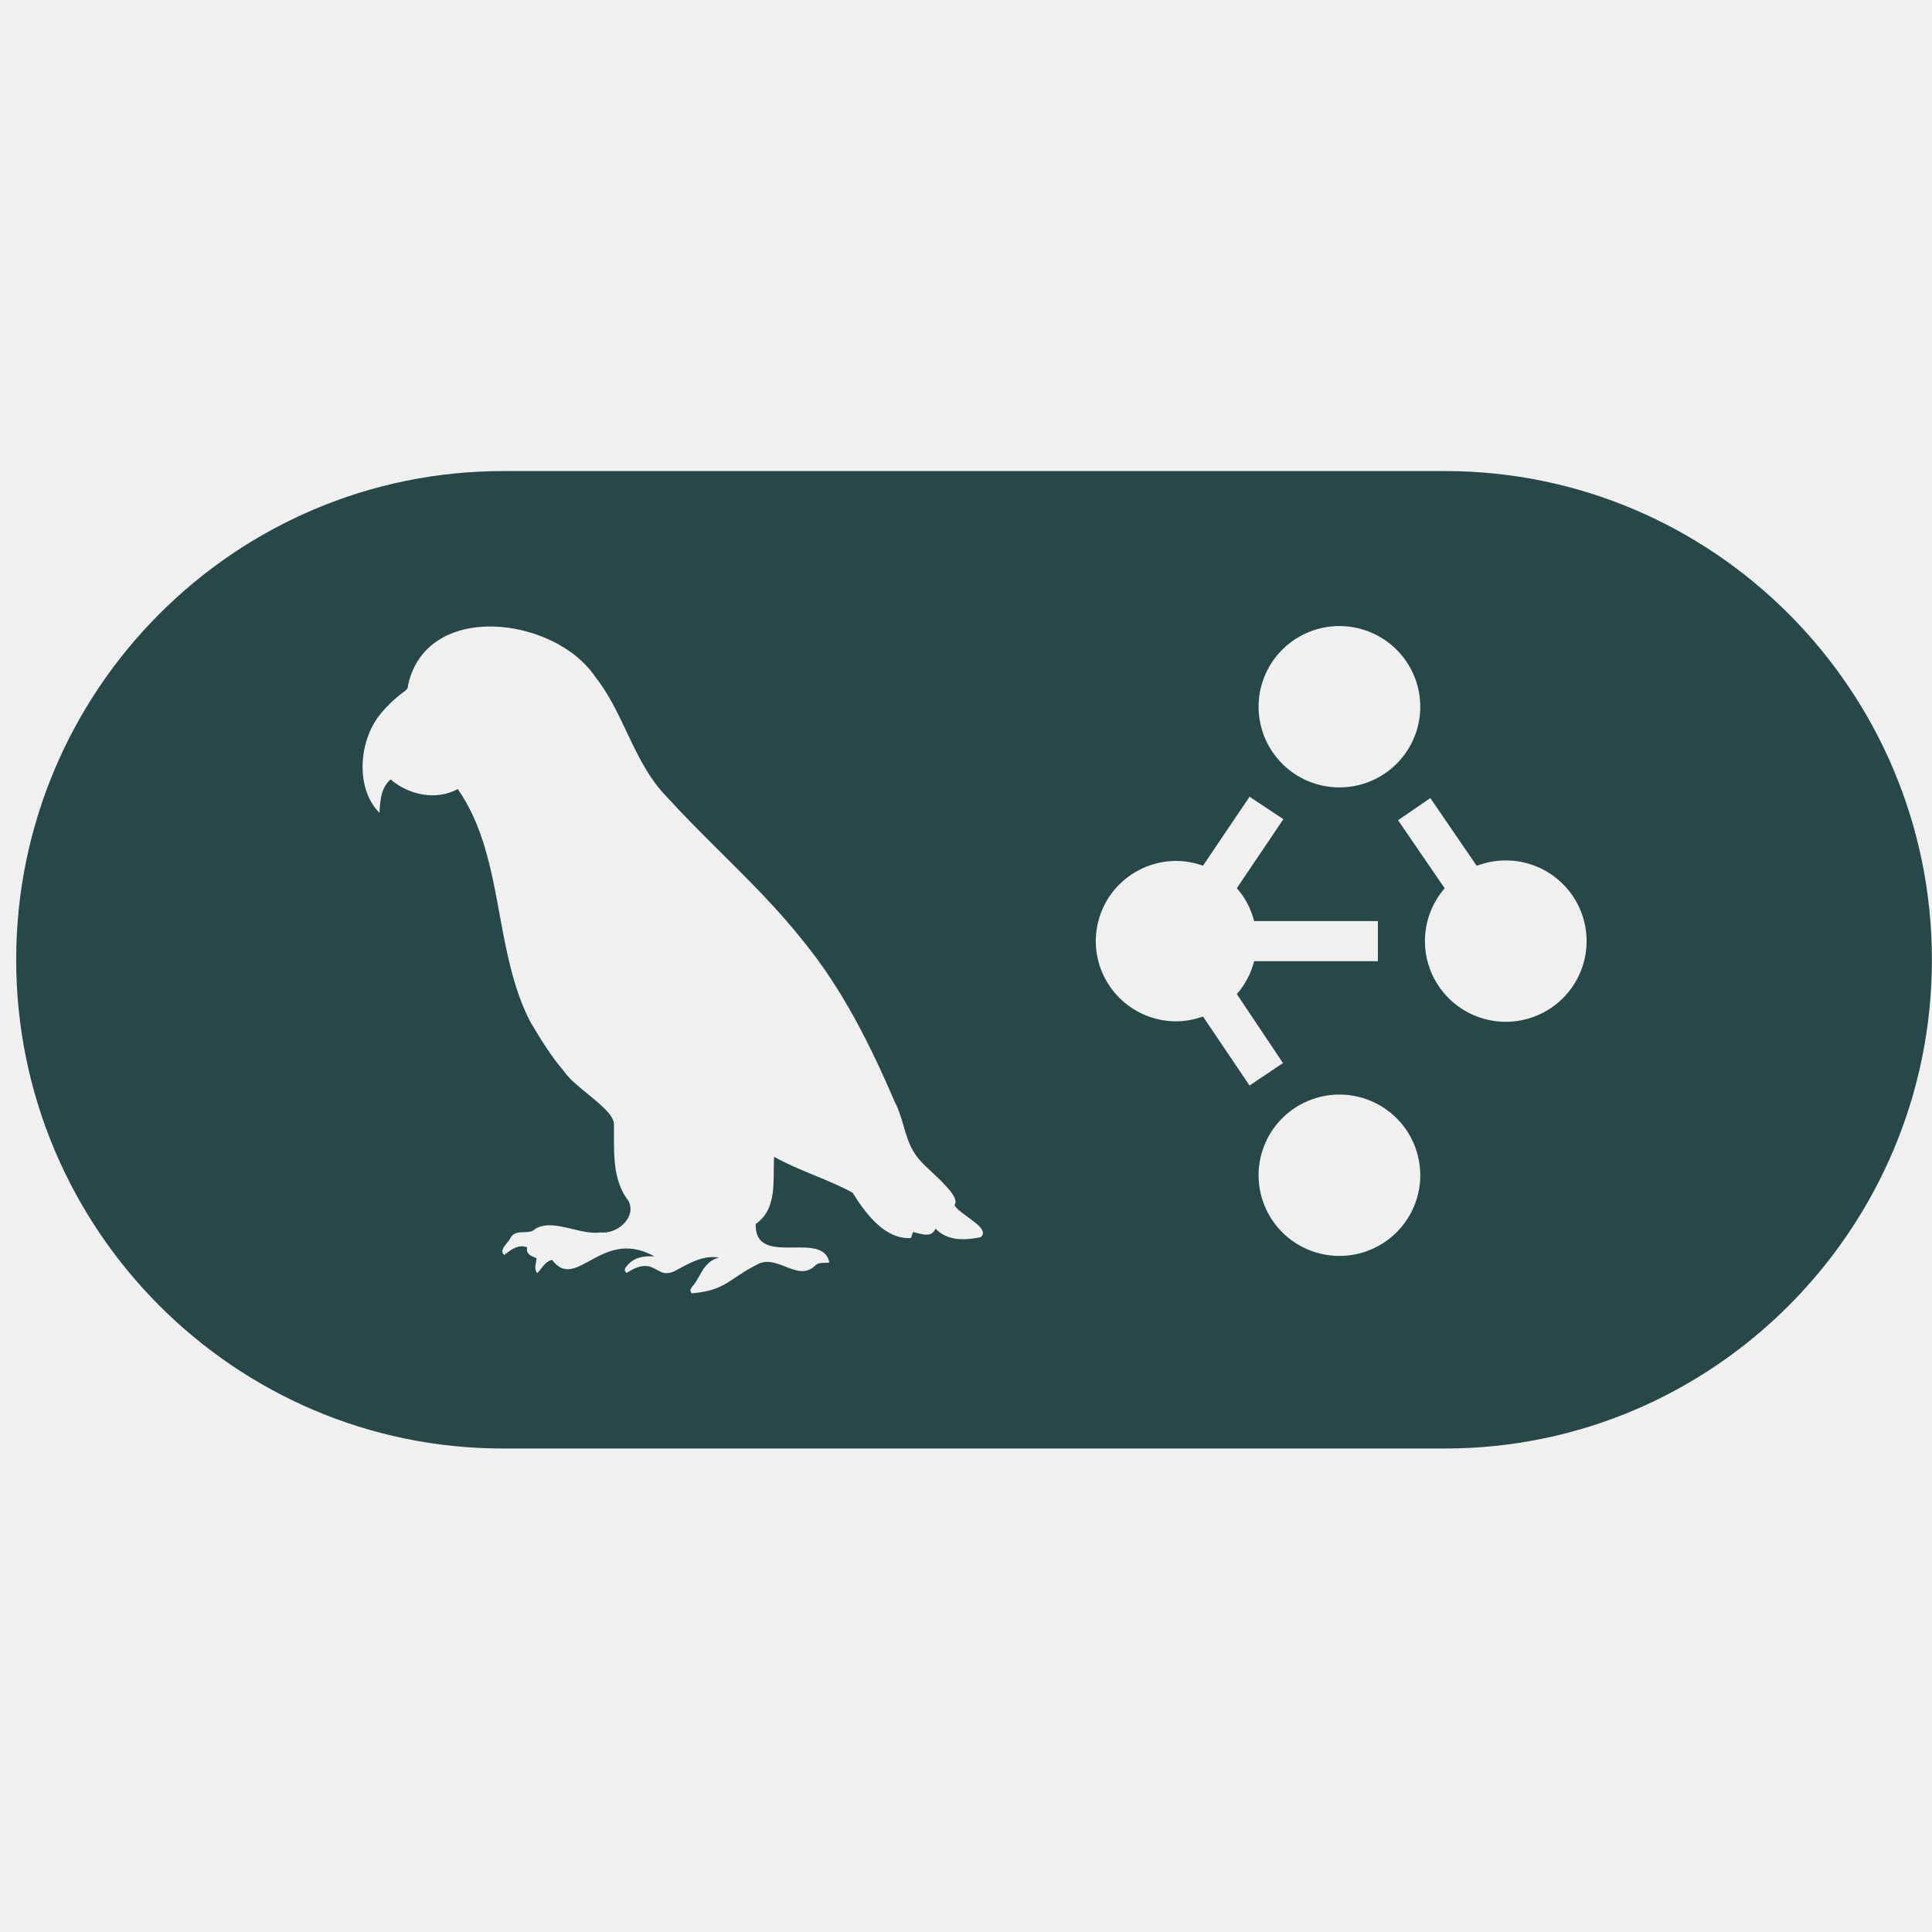
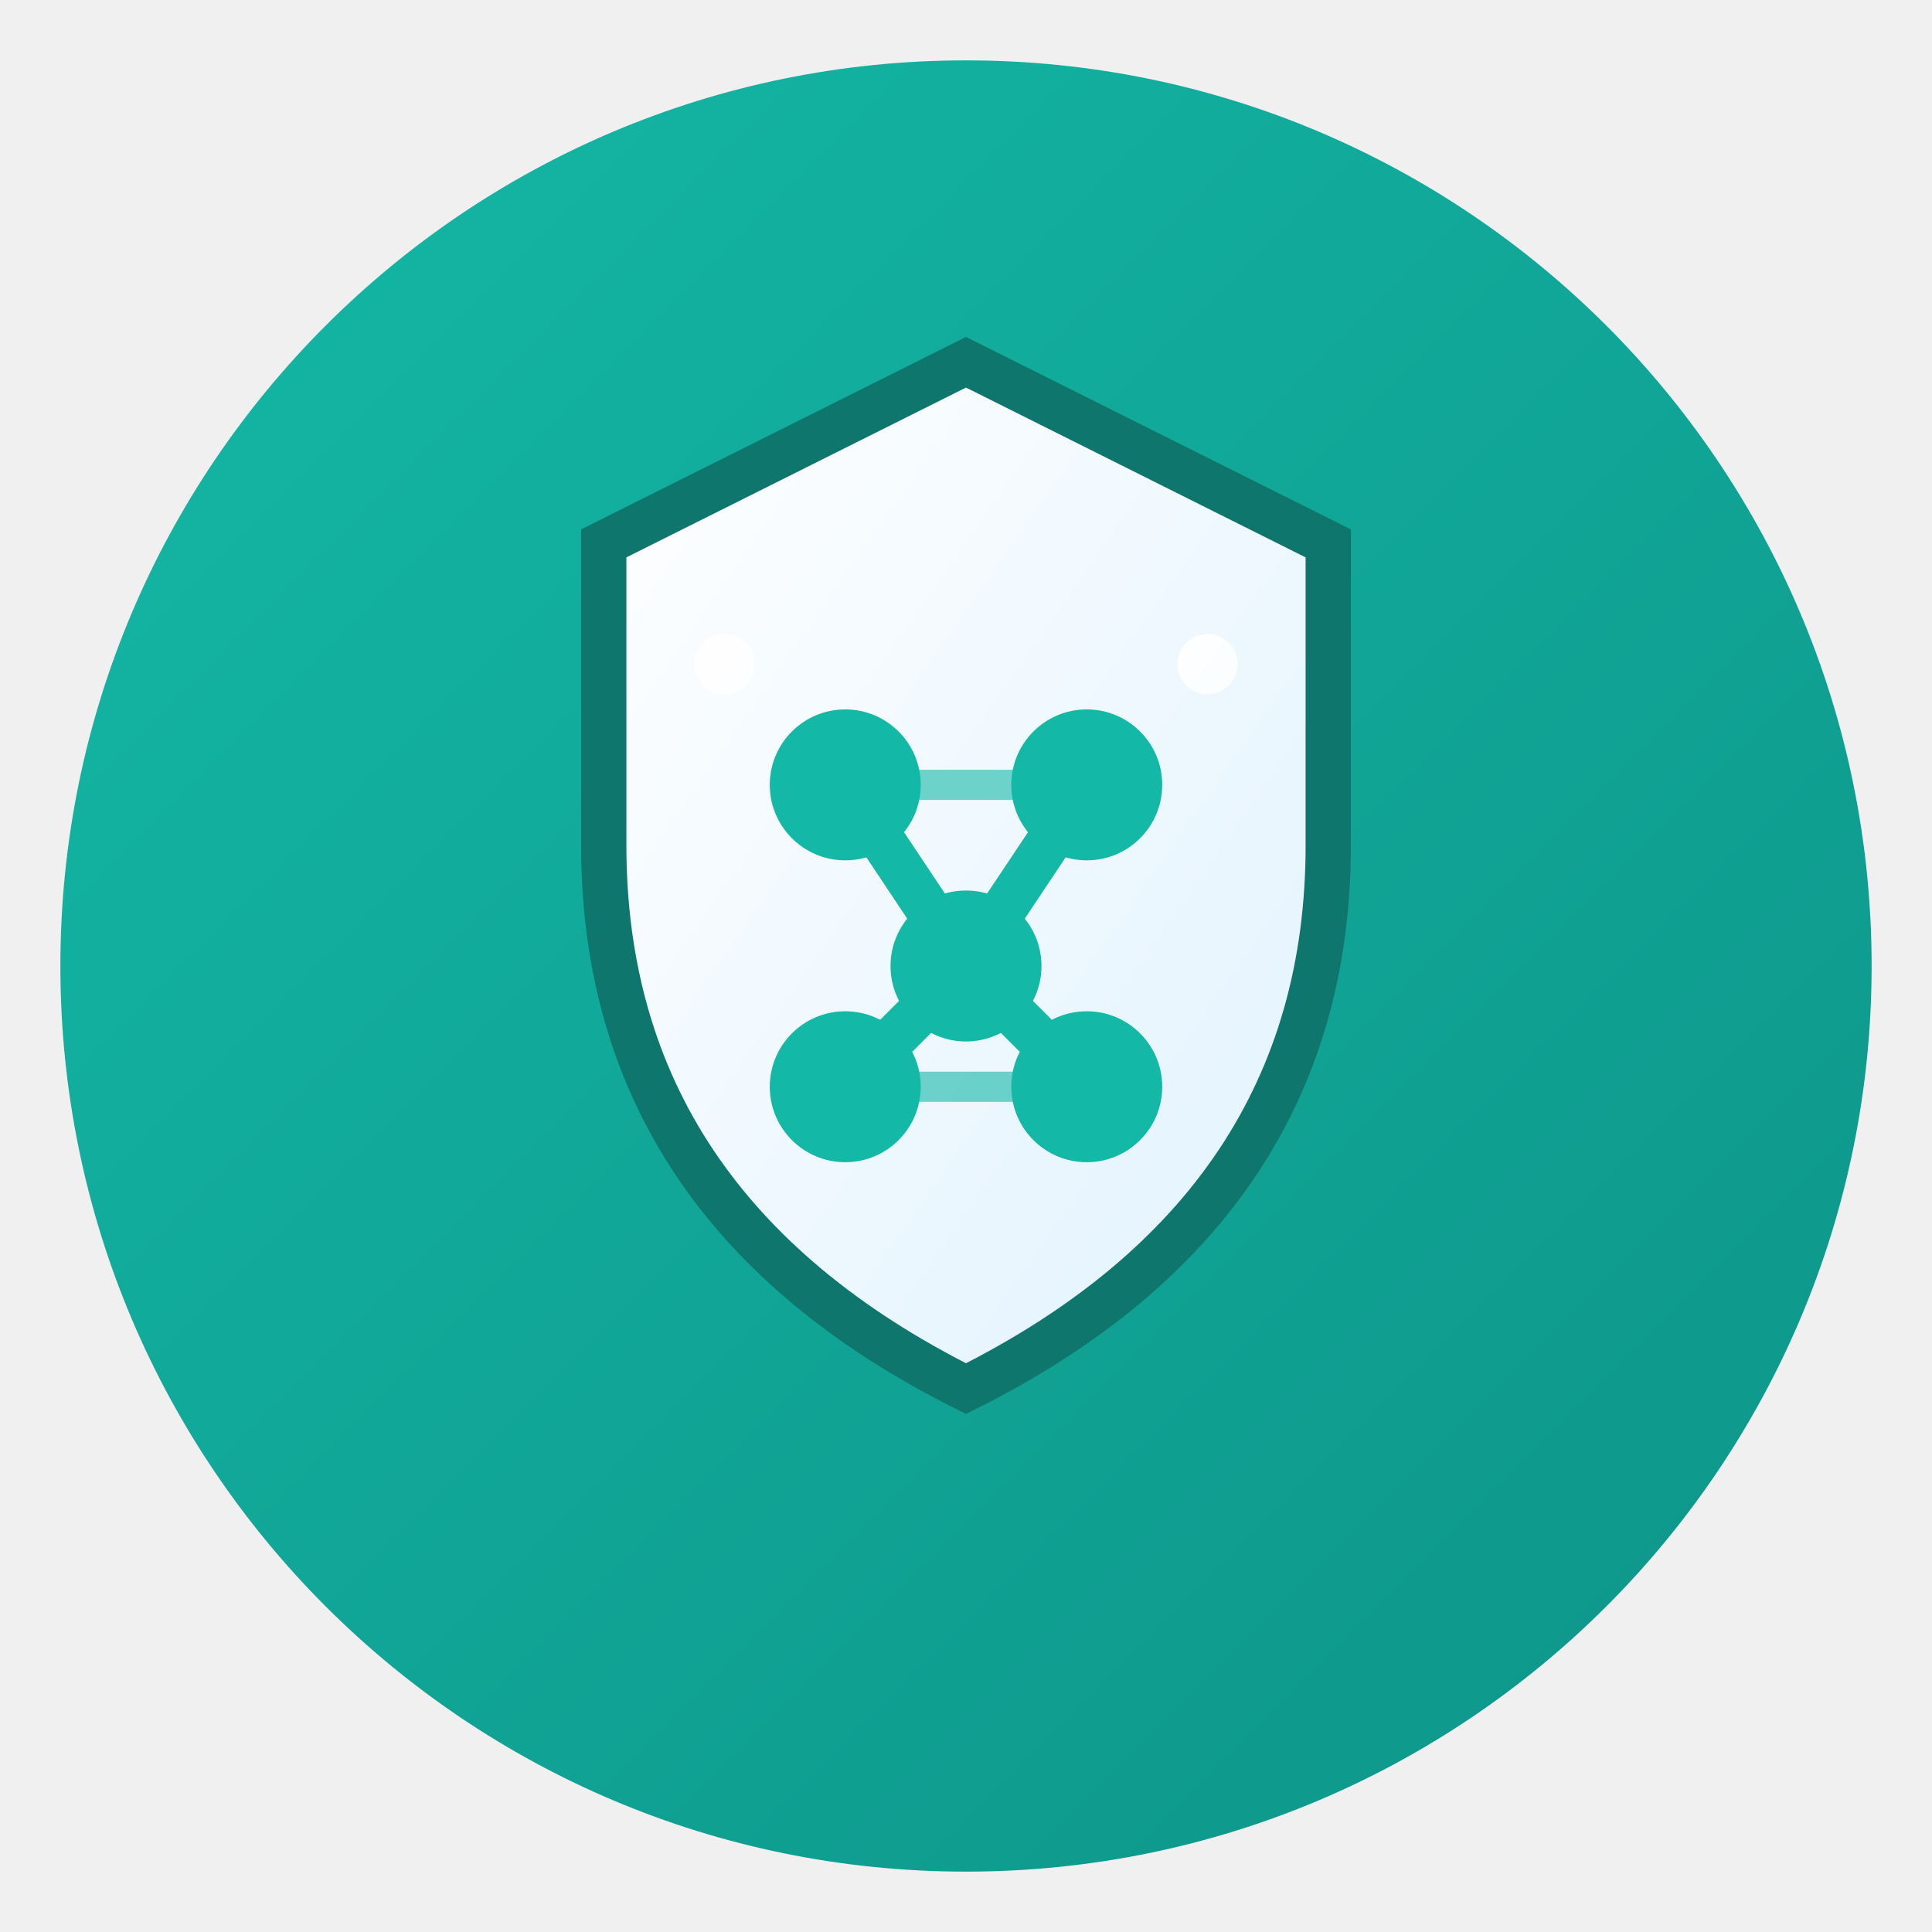
- <svg xmlns="http://www.w3.org/2000/svg" fill="none" aria-hidden="true" role="img" class="iconify iconify--logos" width="32" height="32" preserveAspectRatio="xMidYMid meet" viewBox="0 0 98 51">
-   <path fillRule="evenodd" clipRule="evenodd" d="M25.514 0.395H73.301C86.918 0.395 97.995 11.515 97.995 25.185C97.995 38.854 86.918 49.975 73.301 49.975H25.514C11.898 49.975 0.821 38.854 0.821 25.185C0.821 11.515 11.898 0.395 25.514 0.395ZM47.454 38.823C48.054 39.454 48.942 39.423 49.729 39.259L49.737 39.263C50.102 38.966 49.583 38.59 49.087 38.23C48.79 38.015 48.501 37.805 48.416 37.623C48.691 37.288 47.879 36.528 47.248 35.936C46.982 35.688 46.749 35.469 46.64 35.324C46.191 34.834 46.01 34.216 45.828 33.595C45.708 33.183 45.587 32.769 45.386 32.389C44.152 29.522 42.738 26.677 40.755 24.25C39.481 22.636 38.027 21.191 36.572 19.746C35.635 18.814 34.697 17.882 33.807 16.904C32.891 15.959 32.34 14.793 31.787 13.626C31.325 12.649 30.862 11.67 30.184 10.818C28.132 7.779 21.651 6.949 20.7 11.243C20.704 11.375 20.661 11.461 20.544 11.547C20.019 11.932 19.551 12.369 19.158 12.899C18.196 14.243 18.048 16.523 19.247 17.73C19.249 17.705 19.251 17.679 19.253 17.653C19.293 17.043 19.33 16.473 19.812 16.035C20.739 16.834 22.145 17.119 23.22 16.523C24.516 18.383 24.929 20.631 25.343 22.887C25.689 24.767 26.035 26.651 26.893 28.321C26.911 28.351 26.929 28.381 26.946 28.41C27.451 29.251 27.964 30.105 28.611 30.839C28.846 31.203 29.329 31.597 29.81 31.989C30.446 32.508 31.081 33.025 31.142 33.473C31.145 33.668 31.145 33.865 31.144 34.064C31.139 35.239 31.133 36.457 31.886 37.424C32.303 38.27 31.283 39.119 30.461 39.014C30.01 39.076 29.518 38.957 29.029 38.84C28.36 38.678 27.698 38.518 27.158 38.827C27.006 38.991 26.789 38.996 26.57 39.002C26.311 39.009 26.05 39.016 25.896 39.286C25.864 39.367 25.79 39.458 25.713 39.552C25.544 39.759 25.361 39.984 25.581 40.155C25.6 40.141 25.62 40.126 25.639 40.111C25.972 39.857 26.288 39.615 26.737 39.766C26.678 40.097 26.892 40.186 27.106 40.275C27.143 40.291 27.18 40.306 27.216 40.323C27.214 40.4 27.199 40.478 27.184 40.555C27.148 40.739 27.113 40.92 27.255 41.079C27.323 41.01 27.383 40.932 27.443 40.855C27.59 40.665 27.738 40.474 28.003 40.405C28.587 41.185 29.175 40.861 29.913 40.454C30.746 39.996 31.769 39.432 33.191 40.229C32.646 40.202 32.159 40.268 31.793 40.72C31.703 40.822 31.625 40.939 31.785 41.071C32.627 40.526 32.977 40.722 33.306 40.906C33.544 41.039 33.772 41.167 34.165 41.005C34.258 40.956 34.351 40.906 34.444 40.856C35.076 40.515 35.717 40.169 36.467 40.288C35.907 40.45 35.707 40.805 35.49 41.193C35.382 41.385 35.27 41.584 35.108 41.773C35.022 41.858 34.983 41.959 35.08 42.104C36.254 42.006 36.697 41.709 37.296 41.306C37.582 41.114 37.903 40.899 38.356 40.67C38.857 40.361 39.357 40.559 39.843 40.75C40.369 40.957 40.877 41.157 41.347 40.697C41.496 40.557 41.682 40.555 41.867 40.554C41.935 40.553 42.002 40.552 42.068 40.545C41.922 39.761 41.096 39.77 40.258 39.779C39.289 39.79 38.303 39.801 38.333 38.585C39.233 37.97 39.241 36.902 39.249 35.893C39.251 35.649 39.253 35.409 39.267 35.179C39.93 35.549 40.63 35.838 41.326 36.125C41.981 36.395 42.632 36.663 43.244 36.995C43.883 38.024 44.88 39.388 46.208 39.298C46.243 39.193 46.274 39.103 46.313 38.998C46.39 39.011 46.471 39.032 46.553 39.053C46.901 39.141 47.275 39.236 47.454 38.823ZM73.48 27.131C74.249 27.899 75.292 28.33 76.38 28.33C77.467 28.33 78.51 27.899 79.279 27.131C80.048 26.364 80.48 25.323 80.48 24.238C80.48 23.152 80.048 22.111 79.279 21.344C78.51 20.576 77.467 20.145 76.38 20.145C75.871 20.145 75.372 20.239 74.906 20.418L72.553 16.982L70.915 18.105L73.28 21.558C72.636 22.299 72.279 23.25 72.279 24.238C72.279 25.323 72.711 26.364 73.48 27.131ZM66.121 16.016C66.697 16.3 67.331 16.446 67.973 16.441C68.849 16.434 69.7 16.148 70.401 15.623C71.102 15.099 71.617 14.364 71.869 13.527C72.121 12.689 72.098 11.793 71.802 10.97C71.507 10.146 70.956 9.439 70.228 8.951C69.696 8.594 69.086 8.367 68.449 8.287C67.811 8.208 67.165 8.279 66.56 8.495C65.955 8.711 65.41 9.066 64.968 9.53C64.526 9.995 64.199 10.557 64.014 11.171C63.829 11.784 63.792 12.433 63.904 13.064C64.016 13.695 64.275 14.291 64.66 14.803C65.046 15.316 65.546 15.732 66.121 16.016ZM66.121 39.781C66.697 40.066 67.331 40.211 67.973 40.206C68.849 40.2 69.7 39.913 70.401 39.389C71.102 38.864 71.617 38.129 71.869 37.292C72.121 36.454 72.098 35.558 71.802 34.735C71.507 33.912 70.956 33.205 70.228 32.717C69.696 32.359 69.086 32.132 68.449 32.053C67.811 31.973 67.165 32.044 66.56 32.26C65.955 32.476 65.41 32.831 64.968 33.296C64.526 33.76 64.199 34.322 64.014 34.936C63.829 35.55 63.792 36.198 63.904 36.829C64.016 37.46 64.275 38.056 64.66 38.569C65.046 39.081 65.546 39.497 66.121 39.781ZM69.893 25.256V23.221H63.617C63.459 22.604 63.158 22.032 62.738 21.552L65.099 18.052L63.382 16.913L61.021 20.413C60.588 20.256 60.132 20.174 59.671 20.169C58.587 20.169 57.547 20.597 56.78 21.361C56.013 22.124 55.583 23.159 55.583 24.238C55.583 25.317 56.013 26.352 56.78 27.116C57.547 27.879 58.587 28.308 59.671 28.308C60.132 28.302 60.588 28.22 61.021 28.063L63.382 31.563L65.079 30.424L62.738 26.924C63.158 26.444 63.459 25.872 63.617 25.256H69.893Z" fill="#264849" />
+ <svg xmlns="http://www.w3.org/2000/svg" viewBox="0 0 64 64" fill="none">
+   <defs>
+     <linearGradient id="bgGradient" x1="0%" y1="0%" x2="100%" y2="100%">
+       <stop offset="0%" style="stop-color:#14b8a6;stop-opacity:1" />
+       <stop offset="100%" style="stop-color:#0d9488;stop-opacity:1" />
+     </linearGradient>
+     <linearGradient id="shieldGradient" x1="0%" y1="0%" x2="100%" y2="100%">
+       <stop offset="0%" style="stop-color:#ffffff;stop-opacity:1" />
+       <stop offset="100%" style="stop-color:#e0f2fe;stop-opacity:1" />
+     </linearGradient>
+   </defs>
+   <circle cx="32" cy="32" r="30" fill="url(#bgGradient)" />
+   <path d="M32 12 L20 18 L20 28 C20 36 24 42 32 46 C40 42 44 36 44 28 L44 18 Z" fill="url(#shieldGradient)" stroke="#0f766e" stroke-width="1.5" />
+   <circle cx="28" cy="26" r="2.5" fill="#14b8a6" />
+   <circle cx="36" cy="26" r="2.5" fill="#14b8a6" />
+   <circle cx="32" cy="32" r="2.5" fill="#14b8a6" />
+   <circle cx="28" cy="36" r="2.5" fill="#14b8a6" />
+   <circle cx="36" cy="36" r="2.5" fill="#14b8a6" />
+   <path d="M28 26 L32 32" stroke="#14b8a6" stroke-width="1.5" stroke-linecap="round" />
+   <path d="M36 26 L32 32" stroke="#14b8a6" stroke-width="1.5" stroke-linecap="round" />
+   <path d="M32 32 L28 36" stroke="#14b8a6" stroke-width="1.5" stroke-linecap="round" />
+   <path d="M32 32 L36 36" stroke="#14b8a6" stroke-width="1.5" stroke-linecap="round" />
+   <path d="M28 26 L36 26" stroke="#14b8a6" stroke-width="1" stroke-linecap="round" opacity="0.6" />
+   <path d="M28 36 L36 36" stroke="#14b8a6" stroke-width="1" stroke-linecap="round" opacity="0.6" />
+   <circle cx="24" cy="22" r="1" fill="#ffffff" opacity="0.8" />
+   <circle cx="40" cy="22" r="1" fill="#ffffff" opacity="0.8" />
</svg>
